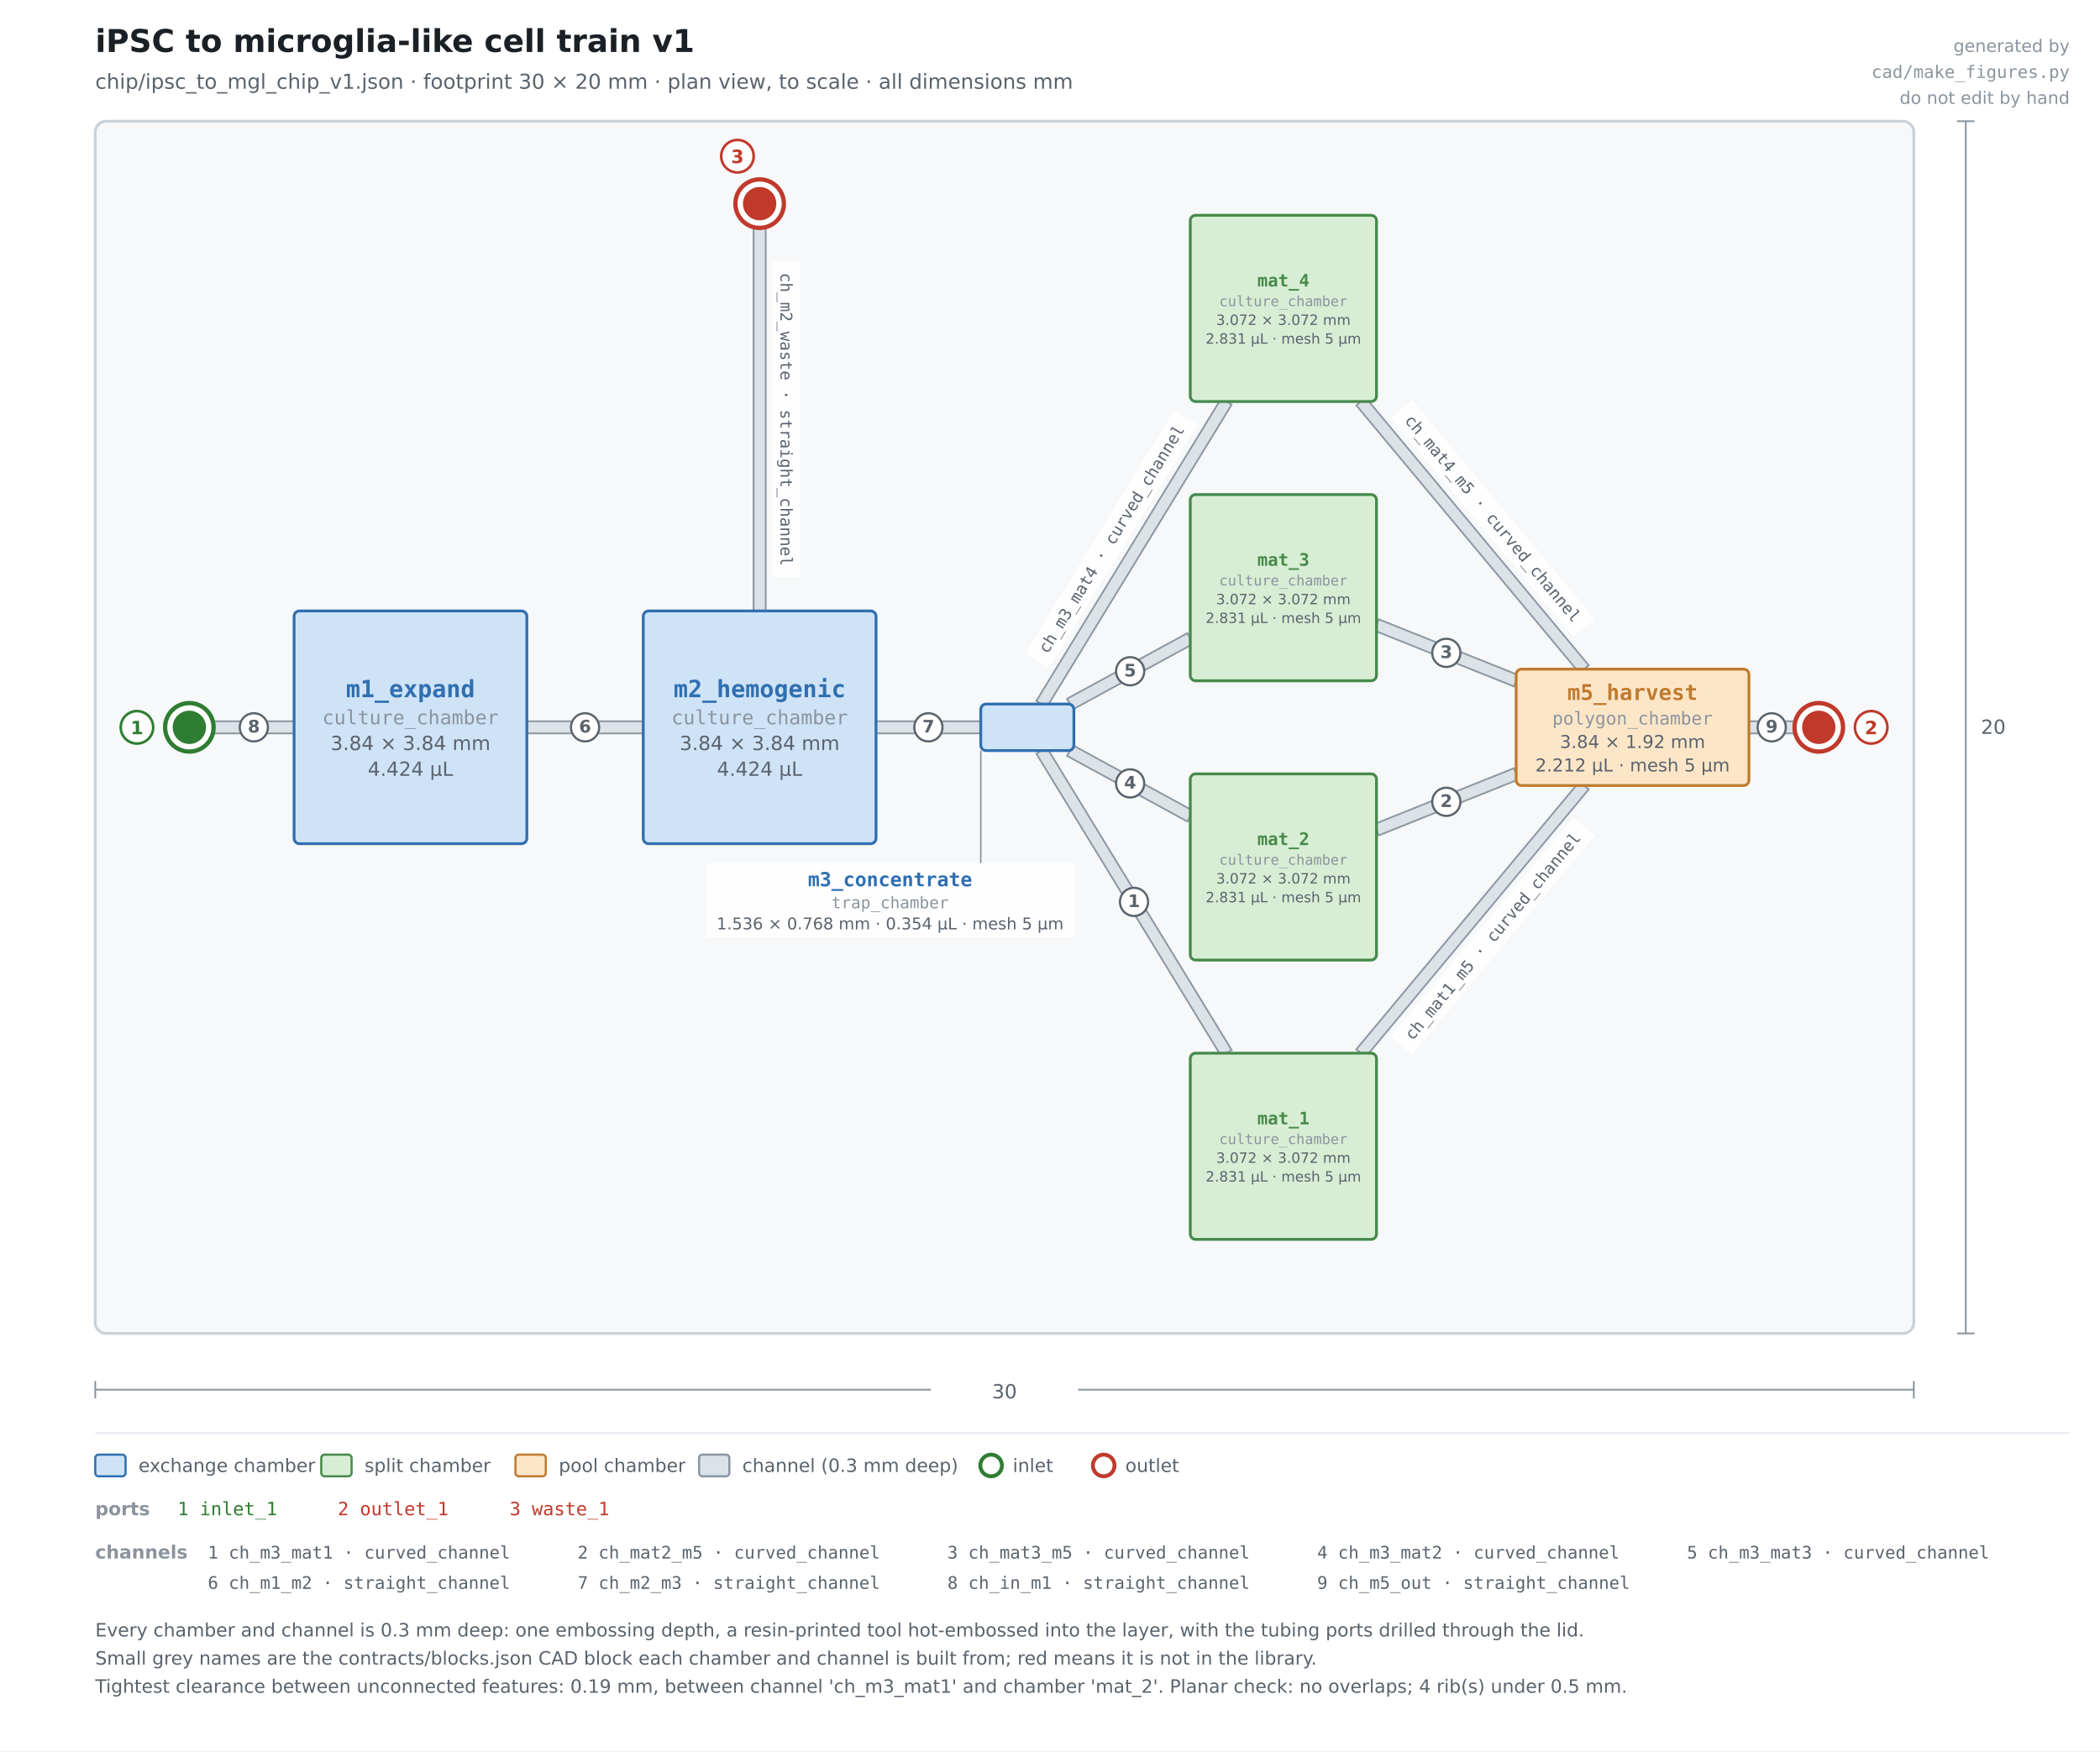
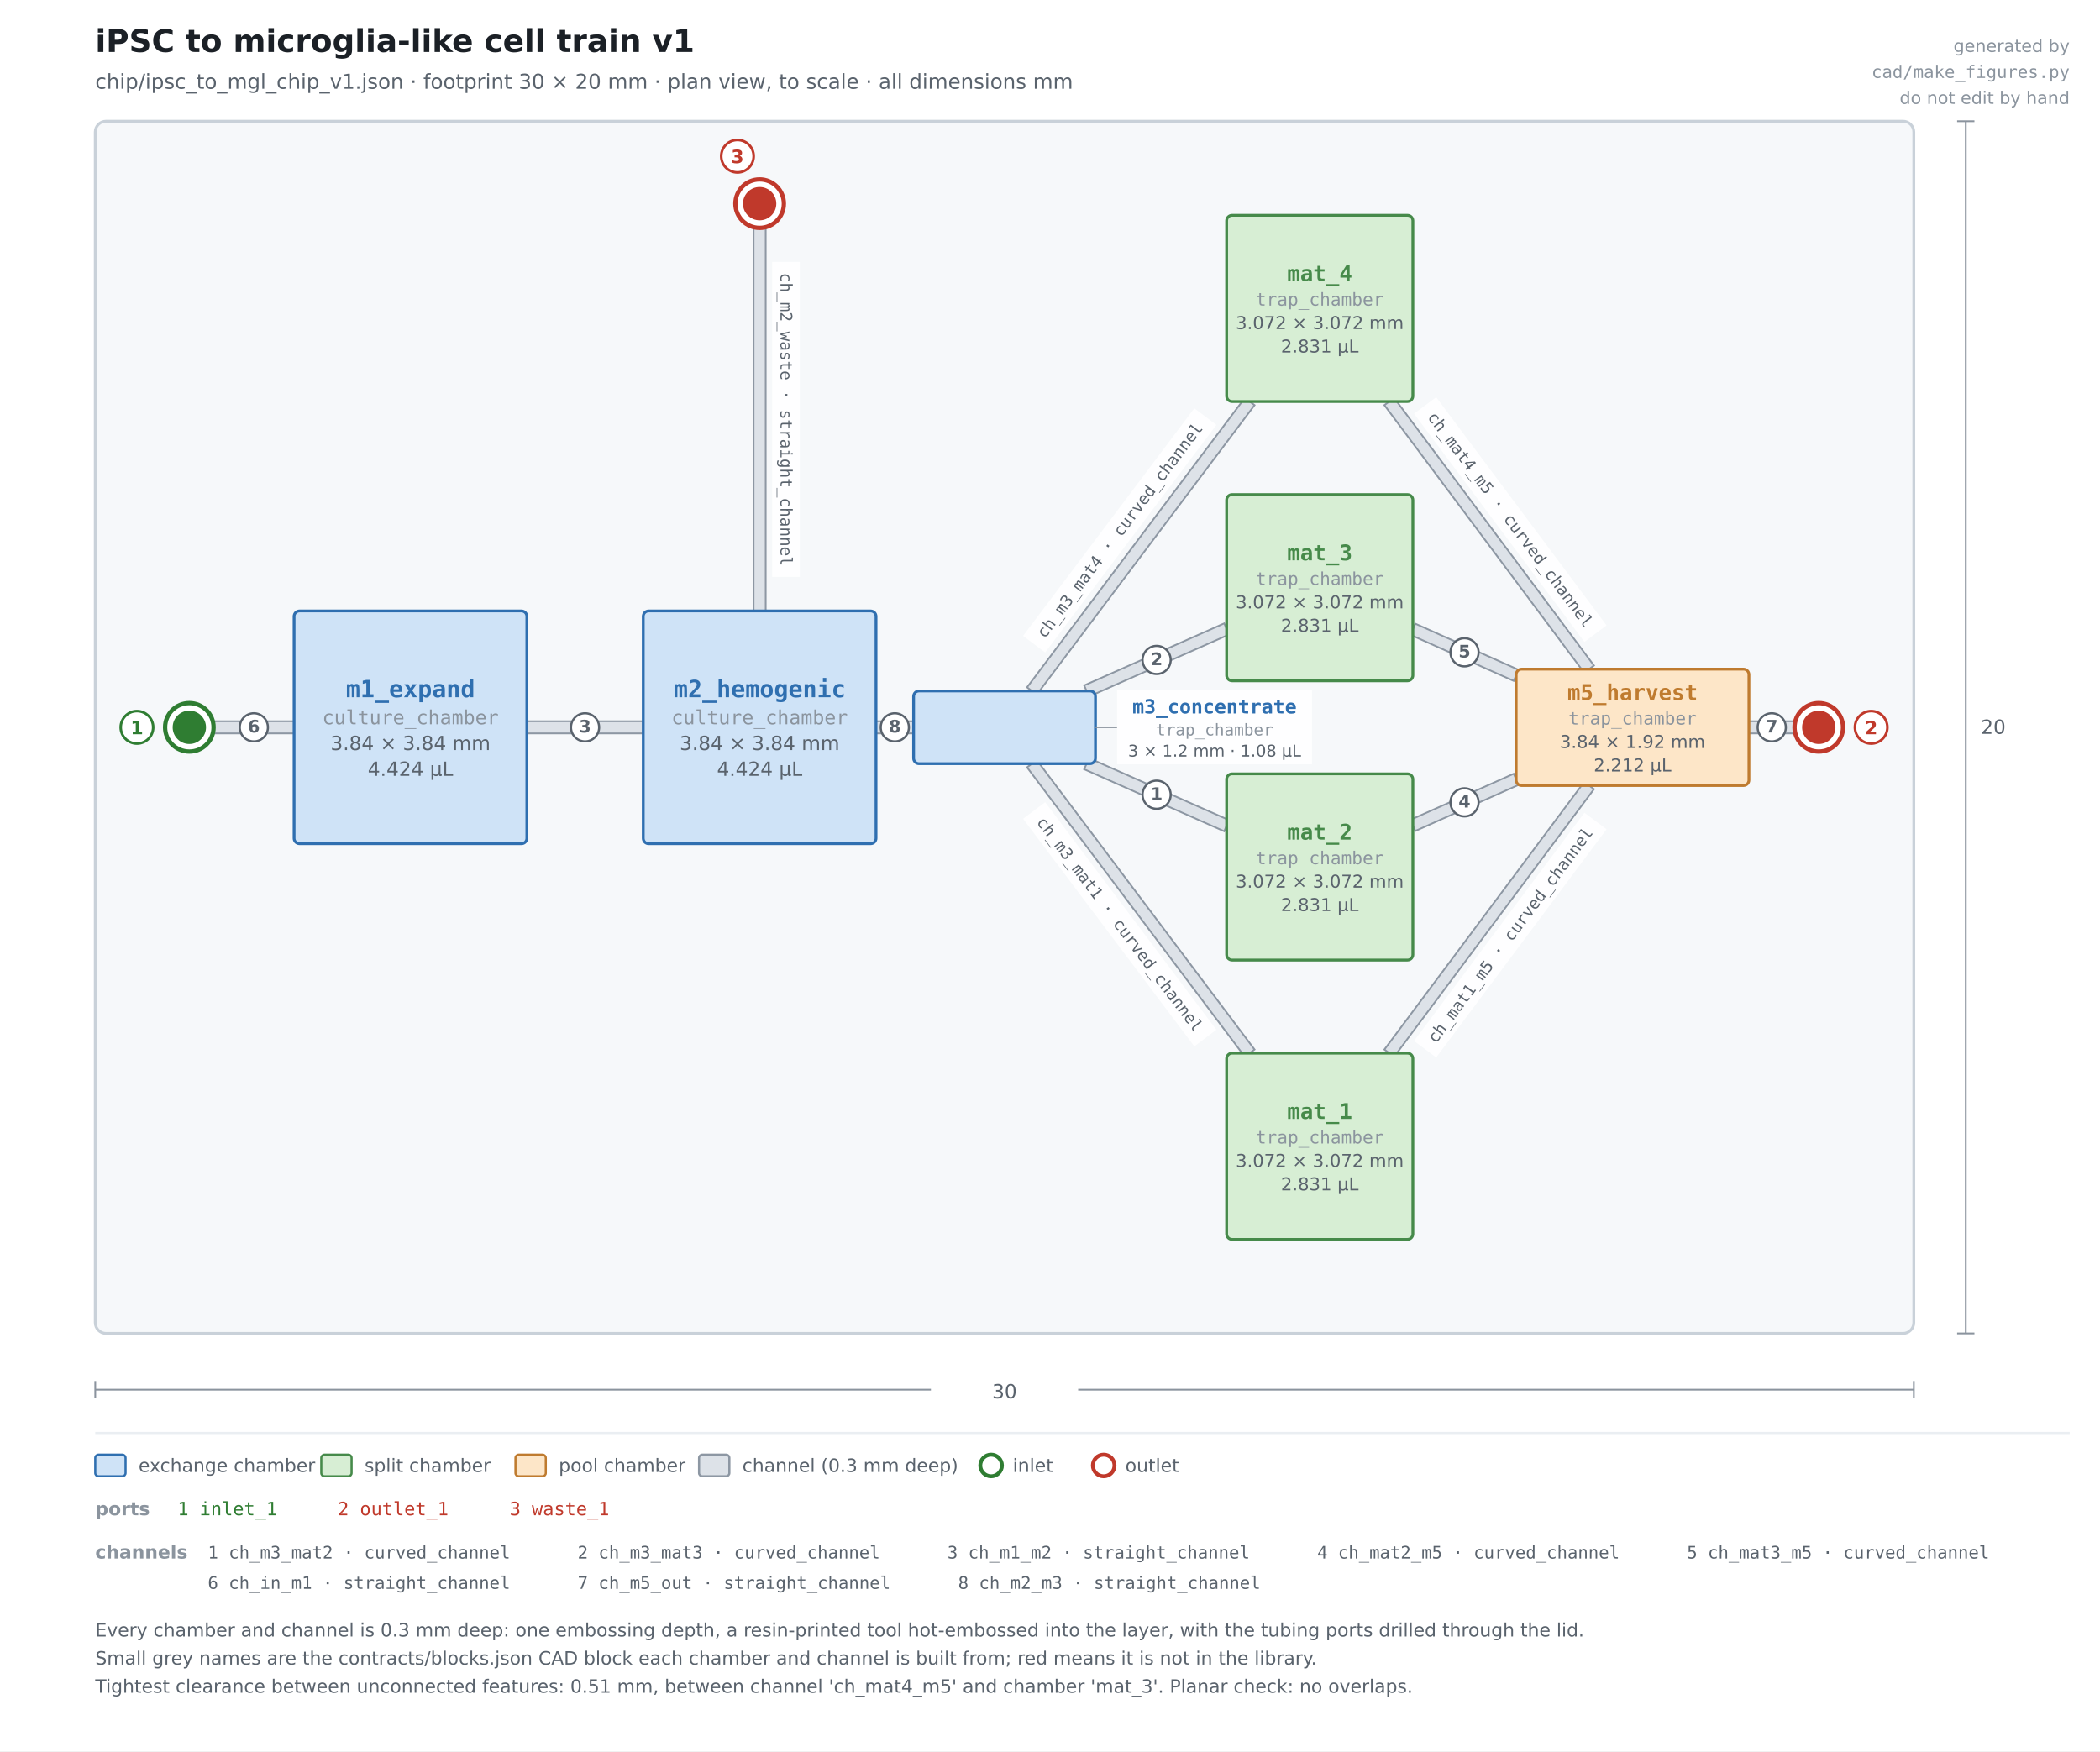
<svg xmlns="http://www.w3.org/2000/svg" width="970" height="809" viewBox="0 0 970 809" role="img" aria-label="ipsc_to_mgl_chip_v1: plan view">
  <rect width="970" height="809" fill="#ffffff" />
  <text x="44" y="24" font-family="DejaVu Sans, Helvetica, Arial, sans-serif" font-size="14.5" fill="#1b2026" text-anchor="start" font-weight="bold">iPSC to microglia-like cell train v1</text>
  <text x="44" y="41" font-family="DejaVu Sans, Helvetica, Arial, sans-serif" font-size="9.5" fill="#5a636d" text-anchor="start">chip/ipsc_to_mgl_chip_v1.json   ·   footprint 30 × 20 mm   ·   plan view, to scale   ·   all dimensions mm</text>
  <text x="956" y="24" font-family="DejaVu Sans, Helvetica, Arial, sans-serif" font-size="8" fill="#8b949e" text-anchor="end">generated by</text>
  <text x="956" y="36" font-family="ui-monospace, SFMono-Regular, Menlo, monospace" font-size="8" fill="#8b949e" text-anchor="end">cad/make_figures.py</text>
  <text x="956" y="48" font-family="DejaVu Sans, Helvetica, Arial, sans-serif" font-size="8" fill="#8b949e" text-anchor="end">do not edit by hand</text>
  <rect x="44" y="56" width="840" height="560" fill="#f6f8fa" stroke="#c9d1d9" stroke-width="1.3" rx="5" />
  <polygon points="98.66,333.2 135.84,333.2 135.84,338.8 98.66,338.8" fill="#dde2e8" stroke="#8d97a3" stroke-width="0.8" />
  <polygon points="243.36,333.2 297.12,333.2 297.12,338.8 243.36,338.8" fill="#dde2e8" stroke="#8d97a3" stroke-width="0.8" />
-   <polygon points="404.64,333.2 453.02,333.2 453.02,338.8 404.64,338.8" fill="#dde2e8" stroke="#8d97a3" stroke-width="0.8" />
-   <polygon points="483.49,345.29 568.91,485.07 564.13,487.99 478.71,348.21" fill="#dde2e8" stroke="#8d97a3" stroke-width="0.8" />
-   <polygon points="495.58,344.29 551.13,374.59 548.45,379.51 492.9,349.21" fill="#dde2e8" stroke="#8d97a3" stroke-width="0.8" />
-   <polygon points="492.9,322.79 548.45,292.49 551.13,297.41 495.58,327.71" fill="#dde2e8" stroke="#8d97a3" stroke-width="0.8" />
-   <polygon points="478.71,323.79 564.13,184.01 568.91,186.93 483.49,326.71" fill="#dde2e8" stroke="#8d97a3" stroke-width="0.8" />
-   <polygon points="626.49,484.74 729.53,361.09 733.83,364.67 630.79,488.32" fill="#dde2e8" stroke="#8d97a3" stroke-width="0.8" />
-   <polygon points="634.77,380.71 699.28,354.9 701.36,360.1 636.85,385.91" fill="#dde2e8" stroke="#8d97a3" stroke-width="0.8" />
-   <polygon points="636.85,286.09 701.36,311.9 699.28,317.1 634.77,291.29" fill="#dde2e8" stroke="#8d97a3" stroke-width="0.8" />
-   <polygon points="630.79,183.68 733.83,307.33 729.53,310.91 626.49,187.26" fill="#dde2e8" stroke="#8d97a3" stroke-width="0.8" />
+   <polygon points="404.64,333.2 422,333.2 422,338.8 404.64,338.8" fill="#dde2e8" stroke="#8d97a3" stroke-width="0.8" />
+   <polygon points="478.88,351.12 579.48,484.84 575.01,488.21 474.4,354.48" fill="#dde2e8" stroke="#8d97a3" stroke-width="0.8" />
+   <polygon points="503.05,350.24 567.73,378.9 565.46,384.02 500.78,355.36" fill="#dde2e8" stroke="#8d97a3" stroke-width="0.8" />
+   <polygon points="500.78,316.64 565.46,287.98 567.73,293.1 503.05,321.76" fill="#dde2e8" stroke="#8d97a3" stroke-width="0.8" />
+   <polygon points="474.4,317.52 575.01,183.79 579.48,187.16 478.88,320.88" fill="#dde2e8" stroke="#8d97a3" stroke-width="0.8" />
+   <polygon points="639.46,484.85 731.77,361.2 736.26,364.56 643.95,488.2" fill="#dde2e8" stroke="#8d97a3" stroke-width="0.8" />
+   <polygon points="651.47,378.75 699.18,357.45 701.46,362.56 653.75,383.87" fill="#dde2e8" stroke="#8d97a3" stroke-width="0.8" />
+   <polygon points="653.75,288.13 701.46,309.44 699.18,314.55 651.47,293.25" fill="#dde2e8" stroke="#8d97a3" stroke-width="0.8" />
+   <polygon points="643.95,183.8 736.26,307.44 731.77,310.8 639.46,187.15" fill="#dde2e8" stroke="#8d97a3" stroke-width="0.8" />
  <polygon points="807.84,333.2 828.9,333.2 828.9,338.8 807.84,338.8" fill="#dde2e8" stroke="#8d97a3" stroke-width="0.8" />
  <polygon points="348.08,282.24 348.08,105.28 353.68,105.28 353.68,282.24" fill="#dde2e8" stroke="#8d97a3" stroke-width="0.8" />
  <rect x="135.84" y="282.24" width="107.52" height="107.52" fill="#cfe3f7" stroke="#2f6fb0" stroke-width="1.3" rx="2.5" />
  <text x="189.6" y="322.1" font-family="ui-monospace, SFMono-Regular, Menlo, monospace" font-size="11" fill="#2f6fb0" text-anchor="middle" font-weight="bold">m1_expand</text>
  <text x="189.6" y="334.6" font-family="ui-monospace, SFMono-Regular, Menlo, monospace" font-size="9.02" fill="#8b949e" text-anchor="middle">culture_chamber</text>
  <text x="189.6" y="346.51" font-family="DejaVu Sans, Helvetica, Arial, sans-serif" font-size="9.02" fill="#5a636d" text-anchor="middle">3.84 × 3.84 mm</text>
  <text x="189.6" y="358.41" font-family="DejaVu Sans, Helvetica, Arial, sans-serif" font-size="9.02" fill="#5a636d" text-anchor="middle">4.424 µL</text>
  <rect x="297.12" y="282.24" width="107.52" height="107.52" fill="#cfe3f7" stroke="#2f6fb0" stroke-width="1.3" rx="2.5" />
  <text x="350.88" y="322.1" font-family="ui-monospace, SFMono-Regular, Menlo, monospace" font-size="11" fill="#2f6fb0" text-anchor="middle" font-weight="bold">m2_hemogenic</text>
  <text x="350.88" y="334.6" font-family="ui-monospace, SFMono-Regular, Menlo, monospace" font-size="9.02" fill="#8b949e" text-anchor="middle">culture_chamber</text>
  <text x="350.88" y="346.51" font-family="DejaVu Sans, Helvetica, Arial, sans-serif" font-size="9.02" fill="#5a636d" text-anchor="middle">3.84 × 3.84 mm</text>
  <text x="350.88" y="358.41" font-family="DejaVu Sans, Helvetica, Arial, sans-serif" font-size="9.02" fill="#5a636d" text-anchor="middle">4.424 µL</text>
-   <rect x="453.02" y="325.25" width="43.01" height="21.5" fill="#cfe3f7" stroke="#2f6fb0" stroke-width="1.3" rx="2.5" />
-   <rect x="549.79" y="486.53" width="86.02" height="86.02" fill="#d7eed4" stroke="#468a4a" stroke-width="1.3" rx="2.5" />
-   <text x="592.8" y="519.43" font-family="ui-monospace, SFMono-Regular, Menlo, monospace" font-size="8" fill="#468a4a" text-anchor="middle" font-weight="bold">mat_1</text>
-   <text x="592.8" y="528.52" font-family="ui-monospace, SFMono-Regular, Menlo, monospace" font-size="6.56" fill="#8b949e" text-anchor="middle">culture_chamber</text>
-   <text x="592.8" y="537.18" font-family="DejaVu Sans, Helvetica, Arial, sans-serif" font-size="6.56" fill="#5a636d" text-anchor="middle">3.072 × 3.072 mm</text>
-   <text x="592.8" y="545.84" font-family="DejaVu Sans, Helvetica, Arial, sans-serif" font-size="6.56" fill="#5a636d" text-anchor="middle">2.831 µL · mesh 5 µm</text>
-   <rect x="549.79" y="357.5" width="86.02" height="86.02" fill="#d7eed4" stroke="#468a4a" stroke-width="1.3" rx="2.5" />
-   <text x="592.8" y="390.4" font-family="ui-monospace, SFMono-Regular, Menlo, monospace" font-size="8" fill="#468a4a" text-anchor="middle" font-weight="bold">mat_2</text>
-   <text x="592.8" y="399.49" font-family="ui-monospace, SFMono-Regular, Menlo, monospace" font-size="6.56" fill="#8b949e" text-anchor="middle">culture_chamber</text>
-   <text x="592.8" y="408.15" font-family="DejaVu Sans, Helvetica, Arial, sans-serif" font-size="6.56" fill="#5a636d" text-anchor="middle">3.072 × 3.072 mm</text>
-   <text x="592.8" y="416.81" font-family="DejaVu Sans, Helvetica, Arial, sans-serif" font-size="6.56" fill="#5a636d" text-anchor="middle">2.831 µL · mesh 5 µm</text>
-   <rect x="549.79" y="228.48" width="86.02" height="86.02" fill="#d7eed4" stroke="#468a4a" stroke-width="1.3" rx="2.5" />
-   <text x="592.8" y="261.38" font-family="ui-monospace, SFMono-Regular, Menlo, monospace" font-size="8" fill="#468a4a" text-anchor="middle" font-weight="bold">mat_3</text>
-   <text x="592.8" y="270.47" font-family="ui-monospace, SFMono-Regular, Menlo, monospace" font-size="6.56" fill="#8b949e" text-anchor="middle">culture_chamber</text>
-   <text x="592.8" y="279.13" font-family="DejaVu Sans, Helvetica, Arial, sans-serif" font-size="6.56" fill="#5a636d" text-anchor="middle">3.072 × 3.072 mm</text>
-   <text x="592.8" y="287.79" font-family="DejaVu Sans, Helvetica, Arial, sans-serif" font-size="6.56" fill="#5a636d" text-anchor="middle">2.831 µL · mesh 5 µm</text>
-   <rect x="549.79" y="99.46" width="86.02" height="86.02" fill="#d7eed4" stroke="#468a4a" stroke-width="1.3" rx="2.5" />
-   <text x="592.8" y="132.36" font-family="ui-monospace, SFMono-Regular, Menlo, monospace" font-size="8" fill="#468a4a" text-anchor="middle" font-weight="bold">mat_4</text>
-   <text x="592.8" y="141.45" font-family="ui-monospace, SFMono-Regular, Menlo, monospace" font-size="6.56" fill="#8b949e" text-anchor="middle">culture_chamber</text>
-   <text x="592.8" y="150.11" font-family="DejaVu Sans, Helvetica, Arial, sans-serif" font-size="6.56" fill="#5a636d" text-anchor="middle">3.072 × 3.072 mm</text>
-   <text x="592.8" y="158.76" font-family="DejaVu Sans, Helvetica, Arial, sans-serif" font-size="6.56" fill="#5a636d" text-anchor="middle">2.831 µL · mesh 5 µm</text>
+   <rect x="422" y="319.2" width="84" height="33.6" fill="#cfe3f7" stroke="#2f6fb0" stroke-width="1.3" rx="2.5" />
+   <rect x="566.59" y="486.53" width="86.02" height="86.02" fill="#d7eed4" stroke="#468a4a" stroke-width="1.3" rx="2.5" />
+   <text x="609.6" y="516.9" font-family="ui-monospace, SFMono-Regular, Menlo, monospace" font-size="10" fill="#468a4a" text-anchor="middle" font-weight="bold">mat_1</text>
+   <text x="609.6" y="528.26" font-family="ui-monospace, SFMono-Regular, Menlo, monospace" font-size="8.2" fill="#8b949e" text-anchor="middle">trap_chamber</text>
+   <text x="609.6" y="539.09" font-family="DejaVu Sans, Helvetica, Arial, sans-serif" font-size="8.2" fill="#5a636d" text-anchor="middle">3.072 × 3.072 mm</text>
+   <text x="609.6" y="549.91" font-family="DejaVu Sans, Helvetica, Arial, sans-serif" font-size="8.2" fill="#5a636d" text-anchor="middle">2.831 µL</text>
+   <rect x="566.59" y="357.5" width="86.02" height="86.02" fill="#d7eed4" stroke="#468a4a" stroke-width="1.3" rx="2.5" />
+   <text x="609.6" y="387.88" font-family="ui-monospace, SFMono-Regular, Menlo, monospace" font-size="10" fill="#468a4a" text-anchor="middle" font-weight="bold">mat_2</text>
+   <text x="609.6" y="399.24" font-family="ui-monospace, SFMono-Regular, Menlo, monospace" font-size="8.2" fill="#8b949e" text-anchor="middle">trap_chamber</text>
+   <text x="609.6" y="410.06" font-family="DejaVu Sans, Helvetica, Arial, sans-serif" font-size="8.2" fill="#5a636d" text-anchor="middle">3.072 × 3.072 mm</text>
+   <text x="609.6" y="420.89" font-family="DejaVu Sans, Helvetica, Arial, sans-serif" font-size="8.2" fill="#5a636d" text-anchor="middle">2.831 µL</text>
+   <rect x="566.59" y="228.48" width="86.02" height="86.02" fill="#d7eed4" stroke="#468a4a" stroke-width="1.3" rx="2.5" />
+   <text x="609.6" y="258.85" font-family="ui-monospace, SFMono-Regular, Menlo, monospace" font-size="10" fill="#468a4a" text-anchor="middle" font-weight="bold">mat_3</text>
+   <text x="609.6" y="270.22" font-family="ui-monospace, SFMono-Regular, Menlo, monospace" font-size="8.2" fill="#8b949e" text-anchor="middle">trap_chamber</text>
+   <text x="609.6" y="281.04" font-family="DejaVu Sans, Helvetica, Arial, sans-serif" font-size="8.2" fill="#5a636d" text-anchor="middle">3.072 × 3.072 mm</text>
+   <text x="609.6" y="291.86" font-family="DejaVu Sans, Helvetica, Arial, sans-serif" font-size="8.2" fill="#5a636d" text-anchor="middle">2.831 µL</text>
+   <rect x="566.59" y="99.46" width="86.02" height="86.02" fill="#d7eed4" stroke="#468a4a" stroke-width="1.3" rx="2.5" />
+   <text x="609.6" y="129.83" font-family="ui-monospace, SFMono-Regular, Menlo, monospace" font-size="10" fill="#468a4a" text-anchor="middle" font-weight="bold">mat_4</text>
+   <text x="609.6" y="141.19" font-family="ui-monospace, SFMono-Regular, Menlo, monospace" font-size="8.2" fill="#8b949e" text-anchor="middle">trap_chamber</text>
+   <text x="609.6" y="152.02" font-family="DejaVu Sans, Helvetica, Arial, sans-serif" font-size="8.2" fill="#5a636d" text-anchor="middle">3.072 × 3.072 mm</text>
+   <text x="609.6" y="162.84" font-family="DejaVu Sans, Helvetica, Arial, sans-serif" font-size="8.2" fill="#5a636d" text-anchor="middle">2.831 µL</text>
  <rect x="700.32" y="309.12" width="107.52" height="53.76" fill="#fde6c8" stroke="#bf7b2f" stroke-width="1.3" rx="2.5" />
  <text x="754.08" y="323.36" font-family="ui-monospace, SFMono-Regular, Menlo, monospace" font-size="10" fill="#bf7b2f" text-anchor="middle" font-weight="bold">m5_harvest</text>
-   <text x="754.08" y="334.73" font-family="ui-monospace, SFMono-Regular, Menlo, monospace" font-size="8.2" fill="#8b949e" text-anchor="middle">polygon_chamber</text>
+   <text x="754.08" y="334.73" font-family="ui-monospace, SFMono-Regular, Menlo, monospace" font-size="8.2" fill="#8b949e" text-anchor="middle">trap_chamber</text>
  <text x="754.08" y="345.55" font-family="DejaVu Sans, Helvetica, Arial, sans-serif" font-size="8.2" fill="#5a636d" text-anchor="middle">3.84 × 1.92 mm</text>
-   <text x="754.08" y="356.38" font-family="DejaVu Sans, Helvetica, Arial, sans-serif" font-size="8.2" fill="#5a636d" text-anchor="middle">2.212 µL · mesh 5 µm</text>
-   <line x1="453.02" y1="398.75" x2="453.02" y2="346.75" stroke="#8b949e" stroke-width="0.7" />
-   <rect x="326.23" y="398.75" width="169.8" height="34.2" fill="#ffffff" stroke="none" opacity="0.92" />
-   <text x="411.13" y="409.43" font-family="ui-monospace, SFMono-Regular, Menlo, monospace" font-size="9" fill="#2f6fb0" text-anchor="middle" font-weight="bold">m3_concentrate</text>
-   <text x="411.13" y="419.6" font-family="ui-monospace, SFMono-Regular, Menlo, monospace" font-size="7.5" fill="#8b949e" text-anchor="middle">trap_chamber</text>
-   <text x="411.13" y="429.35" font-family="DejaVu Sans, Helvetica, Arial, sans-serif" font-size="7.5" fill="#5a636d" text-anchor="middle">1.536 × 0.768 mm · 0.354 µL · mesh 5 µm</text>
+   <text x="754.08" y="356.38" font-family="DejaVu Sans, Helvetica, Arial, sans-serif" font-size="8.2" fill="#5a636d" text-anchor="middle">2.212 µL</text>
+   <line x1="516" y1="336" x2="506" y2="336" stroke="#8b949e" stroke-width="0.7" />
+   <rect x="516" y="318.9" width="90" height="34.2" fill="#ffffff" stroke="none" opacity="0.92" />
+   <text x="561" y="329.58" font-family="ui-monospace, SFMono-Regular, Menlo, monospace" font-size="9" fill="#2f6fb0" text-anchor="middle" font-weight="bold">m3_concentrate</text>
+   <text x="561" y="339.75" font-family="ui-monospace, SFMono-Regular, Menlo, monospace" font-size="7.5" fill="#8b949e" text-anchor="middle">trap_chamber</text>
+   <text x="561" y="349.5" font-family="DejaVu Sans, Helvetica, Arial, sans-serif" font-size="7.5" fill="#5a636d" text-anchor="middle">3 × 1.2 mm · 1.08 µL</text>
  <polygon points="369.43,121.01 369.43,266.51 356.68,266.51 356.68,121.01" fill="#ffffff" stroke="none" opacity="0.92" />
  <text x="363.06" y="196.31" font-family="ui-monospace, SFMono-Regular, Menlo, monospace" font-size="7.5" fill="#5a636d" text-anchor="middle" transform="rotate(90 363.06 193.76)">ch_m2_waste · straight_channel</text>
-   <polygon points="473.68,301.81 542.28,189.56 553.16,196.21 484.56,308.46" fill="#ffffff" stroke="none" opacity="0.92" />
-   <text x="513.42" y="251.56" font-family="ui-monospace, SFMono-Regular, Menlo, monospace" font-size="7.5" fill="#5a636d" text-anchor="middle" transform="rotate(-58.57 513.42 249.01)">ch_m3_mat4 · curved_channel</text>
-   <polygon points="652.3,184.89 736.52,285.95 726.72,294.11 642.51,193.05" fill="#ffffff" stroke="none" opacity="0.92" />
-   <text x="689.51" y="242.05" font-family="ui-monospace, SFMono-Regular, Menlo, monospace" font-size="7.5" fill="#5a636d" text-anchor="middle" transform="rotate(50.19 689.51 239.5)">ch_mat4_m5 · curved_channel</text>
-   <polygon points="642.51,478.95 726.72,377.89 736.52,386.05 652.3,487.11" fill="#ffffff" stroke="none" opacity="0.92" />
-   <text x="689.51" y="435.05" font-family="ui-monospace, SFMono-Regular, Menlo, monospace" font-size="7.5" fill="#5a636d" text-anchor="middle" transform="rotate(-50.19 689.51 432.5)">ch_mat1_m5 · curved_channel</text>
+   <polygon points="472.58,293.75 551.66,188.62 561.85,196.29 482.76,301.41" fill="#ffffff" stroke="none" opacity="0.92" />
+   <text x="517.21" y="247.57" font-family="ui-monospace, SFMono-Regular, Menlo, monospace" font-size="7.5" fill="#5a636d" text-anchor="middle" transform="rotate(-53.05 517.21 245.02)">ch_m3_mat4 · curved_channel</text>
+   <polygon points="482.76,370.59 561.85,475.71 551.66,483.38 472.58,378.25" fill="#ffffff" stroke="none" opacity="0.92" />
+   <text x="517.21" y="429.53" font-family="ui-monospace, SFMono-Regular, Menlo, monospace" font-size="7.5" fill="#5a636d" text-anchor="middle" transform="rotate(53.05 517.21 426.98)">ch_m3_mat1 · curved_channel</text>
+   <polygon points="663.38,183.49 742.07,288.91 731.86,296.53 653.16,191.12" fill="#ffffff" stroke="none" opacity="0.92" />
+   <text x="697.62" y="242.56" font-family="ui-monospace, SFMono-Regular, Menlo, monospace" font-size="7.5" fill="#5a636d" text-anchor="middle" transform="rotate(53.26 697.62 240.01)">ch_mat4_m5 · curved_channel</text>
+   <polygon points="653.16,480.88 731.86,375.47 742.07,383.09 663.38,488.51" fill="#ffffff" stroke="none" opacity="0.92" />
+   <text x="697.62" y="434.54" font-family="ui-monospace, SFMono-Regular, Menlo, monospace" font-size="7.5" fill="#5a636d" text-anchor="middle" transform="rotate(-53.26 697.62 431.99)">ch_mat1_m5 · curved_channel</text>
  <circle cx="87.46" cy="336" r="11.2" fill="#ffffff" stroke="#2f7d32" stroke-width="2" />
  <circle cx="87.46" cy="336" r="7.7" fill="#2f7d32" stroke="none" />
  <circle cx="63.26" cy="336" r="7.5" fill="#ffffff" stroke="#2f7d32" stroke-width="1.2" />
  <text x="63.26" y="339.2" font-family="DejaVu Sans, Helvetica, Arial, sans-serif" font-size="8.5" fill="#2f7d32" text-anchor="middle" font-weight="bold">1</text>
  <circle cx="840.1" cy="336" r="11.2" fill="#ffffff" stroke="#c0392b" stroke-width="2" />
  <circle cx="840.1" cy="336" r="7.7" fill="#c0392b" stroke="none" />
  <circle cx="864.3" cy="336" r="7.5" fill="#ffffff" stroke="#c0392b" stroke-width="1.2" />
  <text x="864.3" y="339.2" font-family="DejaVu Sans, Helvetica, Arial, sans-serif" font-size="8.5" fill="#c0392b" text-anchor="middle" font-weight="bold">2</text>
  <circle cx="350.88" cy="94.08" r="11.2" fill="#ffffff" stroke="#c0392b" stroke-width="2" />
  <circle cx="350.88" cy="94.08" r="7.7" fill="#c0392b" stroke="none" />
  <circle cx="340.63" cy="72.16" r="7.5" fill="#ffffff" stroke="#c0392b" stroke-width="1.2" />
  <text x="340.63" y="75.36" font-family="DejaVu Sans, Helvetica, Arial, sans-serif" font-size="8.5" fill="#c0392b" text-anchor="middle" font-weight="bold">3</text>
-   <circle cx="523.81" cy="416.64" r="6.5" fill="#ffffff" stroke="#5a636d" stroke-width="1" />
-   <text x="523.81" y="419.04" font-family="DejaVu Sans, Helvetica, Arial, sans-serif" font-size="8" fill="#5a636d" text-anchor="middle" font-weight="bold">1</text>
-   <circle cx="668.06" cy="370.41" r="6.5" fill="#ffffff" stroke="#5a636d" stroke-width="1" />
-   <text x="668.06" y="372.81" font-family="DejaVu Sans, Helvetica, Arial, sans-serif" font-size="8" fill="#5a636d" text-anchor="middle" font-weight="bold">2</text>
-   <circle cx="668.06" cy="301.59" r="6.5" fill="#ffffff" stroke="#5a636d" stroke-width="1" />
-   <text x="668.06" y="303.99" font-family="DejaVu Sans, Helvetica, Arial, sans-serif" font-size="8" fill="#5a636d" text-anchor="middle" font-weight="bold">3</text>
-   <circle cx="522.02" cy="361.9" r="6.5" fill="#ffffff" stroke="#5a636d" stroke-width="1" />
-   <text x="522.02" y="364.3" font-family="DejaVu Sans, Helvetica, Arial, sans-serif" font-size="8" fill="#5a636d" text-anchor="middle" font-weight="bold">4</text>
-   <circle cx="522.02" cy="310.1" r="6.5" fill="#ffffff" stroke="#5a636d" stroke-width="1" />
-   <text x="522.02" y="312.5" font-family="DejaVu Sans, Helvetica, Arial, sans-serif" font-size="8" fill="#5a636d" text-anchor="middle" font-weight="bold">5</text>
+   <circle cx="534.25" cy="367.13" r="6.5" fill="#ffffff" stroke="#5a636d" stroke-width="1" />
+   <text x="534.25" y="369.53" font-family="DejaVu Sans, Helvetica, Arial, sans-serif" font-size="8" fill="#5a636d" text-anchor="middle" font-weight="bold">1</text>
+   <circle cx="534.25" cy="304.87" r="6.5" fill="#ffffff" stroke="#5a636d" stroke-width="1" />
+   <text x="534.25" y="307.27" font-family="DejaVu Sans, Helvetica, Arial, sans-serif" font-size="8" fill="#5a636d" text-anchor="middle" font-weight="bold">2</text>
  <circle cx="270.24" cy="336" r="6.5" fill="#ffffff" stroke="#5a636d" stroke-width="1" />
-   <text x="270.24" y="338.4" font-family="DejaVu Sans, Helvetica, Arial, sans-serif" font-size="8" fill="#5a636d" text-anchor="middle" font-weight="bold">6</text>
-   <circle cx="428.83" cy="336" r="6.5" fill="#ffffff" stroke="#5a636d" stroke-width="1" />
-   <text x="428.83" y="338.4" font-family="DejaVu Sans, Helvetica, Arial, sans-serif" font-size="8" fill="#5a636d" text-anchor="middle" font-weight="bold">7</text>
+   <text x="270.24" y="338.4" font-family="DejaVu Sans, Helvetica, Arial, sans-serif" font-size="8" fill="#5a636d" text-anchor="middle" font-weight="bold">3</text>
+   <circle cx="676.46" cy="370.66" r="6.5" fill="#ffffff" stroke="#5a636d" stroke-width="1" />
+   <text x="676.46" y="373.06" font-family="DejaVu Sans, Helvetica, Arial, sans-serif" font-size="8" fill="#5a636d" text-anchor="middle" font-weight="bold">4</text>
+   <circle cx="676.46" cy="301.34" r="6.5" fill="#ffffff" stroke="#5a636d" stroke-width="1" />
+   <text x="676.46" y="303.74" font-family="DejaVu Sans, Helvetica, Arial, sans-serif" font-size="8" fill="#5a636d" text-anchor="middle" font-weight="bold">5</text>
  <circle cx="117.25" cy="336" r="6.5" fill="#ffffff" stroke="#5a636d" stroke-width="1" />
-   <text x="117.25" y="338.4" font-family="DejaVu Sans, Helvetica, Arial, sans-serif" font-size="8" fill="#5a636d" text-anchor="middle" font-weight="bold">8</text>
+   <text x="117.25" y="338.4" font-family="DejaVu Sans, Helvetica, Arial, sans-serif" font-size="8" fill="#5a636d" text-anchor="middle" font-weight="bold">6</text>
  <circle cx="818.37" cy="336" r="6.5" fill="#ffffff" stroke="#5a636d" stroke-width="1" />
-   <text x="818.37" y="338.4" font-family="DejaVu Sans, Helvetica, Arial, sans-serif" font-size="8" fill="#5a636d" text-anchor="middle" font-weight="bold">9</text>
+   <text x="818.37" y="338.4" font-family="DejaVu Sans, Helvetica, Arial, sans-serif" font-size="8" fill="#5a636d" text-anchor="middle" font-weight="bold">7</text>
+   <circle cx="413.32" cy="336" r="6.5" fill="#ffffff" stroke="#5a636d" stroke-width="1" />
+   <text x="413.32" y="338.4" font-family="DejaVu Sans, Helvetica, Arial, sans-serif" font-size="8" fill="#5a636d" text-anchor="middle" font-weight="bold">8</text>
  <line x1="44" y1="642" x2="884" y2="642" stroke="#8b949e" stroke-width="0.8" />
  <line x1="44" y1="638" x2="44" y2="646" stroke="#8b949e" stroke-width="0.8" />
  <line x1="884" y1="638" x2="884" y2="646" stroke="#8b949e" stroke-width="0.8" />
  <rect x="430" y="635" width="68" height="14" fill="#ffffff" stroke="none" />
  <text x="464" y="646" font-family="DejaVu Sans, Helvetica, Arial, sans-serif" font-size="9" fill="#5a636d" text-anchor="middle">30</text>
  <line x1="908" y1="56" x2="908" y2="616" stroke="#8b949e" stroke-width="0.8" />
  <line x1="904" y1="56" x2="912" y2="56" stroke="#8b949e" stroke-width="0.8" />
  <line x1="904" y1="616" x2="912" y2="616" stroke="#8b949e" stroke-width="0.8" />
  <text x="915" y="339" font-family="DejaVu Sans, Helvetica, Arial, sans-serif" font-size="9" fill="#5a636d" text-anchor="start">20</text>
  <line x1="44" y1="662" x2="956" y2="662" stroke="#eaeef2" stroke-width="1" />
  <rect x="44" y="672" width="14" height="10" fill="#cfe3f7" stroke="#2f6fb0" stroke-width="1" rx="1.5" />
  <text x="64" y="680" font-family="DejaVu Sans, Helvetica, Arial, sans-serif" font-size="8.5" fill="#5a636d" text-anchor="start">exchange chamber</text>
  <rect x="148.4" y="672" width="14" height="10" fill="#d7eed4" stroke="#468a4a" stroke-width="1" rx="1.5" />
  <text x="168.4" y="680" font-family="DejaVu Sans, Helvetica, Arial, sans-serif" font-size="8.5" fill="#5a636d" text-anchor="start">split chamber</text>
  <rect x="238.1" y="672" width="14" height="10" fill="#fde6c8" stroke="#bf7b2f" stroke-width="1" rx="1.5" />
  <text x="258.1" y="680" font-family="DejaVu Sans, Helvetica, Arial, sans-serif" font-size="8.5" fill="#5a636d" text-anchor="start">pool chamber</text>
  <rect x="322.9" y="672" width="14" height="10" fill="#dde2e8" stroke="#8d97a3" stroke-width="1" rx="1.5" />
  <text x="342.9" y="680" font-family="DejaVu Sans, Helvetica, Arial, sans-serif" font-size="8.5" fill="#5a636d" text-anchor="start">channel (0.3 mm deep)</text>
  <circle cx="457.8" cy="677" r="5" fill="#ffffff" stroke="#2f7d32" stroke-width="1.8" />
  <text x="467.8" y="680" font-family="DejaVu Sans, Helvetica, Arial, sans-serif" font-size="8.5" fill="#5a636d" text-anchor="start">inlet</text>
  <circle cx="509.8" cy="677" r="5" fill="#ffffff" stroke="#c0392b" stroke-width="1.8" />
  <text x="519.8" y="680" font-family="DejaVu Sans, Helvetica, Arial, sans-serif" font-size="8.5" fill="#5a636d" text-anchor="start">outlet</text>
  <text x="44" y="700" font-family="DejaVu Sans, Helvetica, Arial, sans-serif" font-size="8.5" fill="#8b949e" text-anchor="start" font-weight="bold">ports</text>
  <text x="82" y="700" font-family="ui-monospace, SFMono-Regular, Menlo, monospace" font-size="8.5" fill="#2f7d32" text-anchor="start">1  inlet_1</text>
  <text x="156" y="700" font-family="ui-monospace, SFMono-Regular, Menlo, monospace" font-size="8.5" fill="#c0392b" text-anchor="start">2  outlet_1</text>
  <text x="235.4" y="700" font-family="ui-monospace, SFMono-Regular, Menlo, monospace" font-size="8.5" fill="#c0392b" text-anchor="start">3  waste_1</text>
  <text x="44" y="720" font-family="DejaVu Sans, Helvetica, Arial, sans-serif" font-size="8.5" fill="#8b949e" text-anchor="start" font-weight="bold">channels</text>
-   <text x="96" y="720" font-family="ui-monospace, SFMono-Regular, Menlo, monospace" font-size="8" fill="#5a636d" text-anchor="start">1  ch_m3_mat1 · curved_channel</text>
-   <text x="266.8" y="720" font-family="ui-monospace, SFMono-Regular, Menlo, monospace" font-size="8" fill="#5a636d" text-anchor="start">2  ch_mat2_m5 · curved_channel</text>
-   <text x="437.6" y="720" font-family="ui-monospace, SFMono-Regular, Menlo, monospace" font-size="8" fill="#5a636d" text-anchor="start">3  ch_mat3_m5 · curved_channel</text>
-   <text x="608.4" y="720" font-family="ui-monospace, SFMono-Regular, Menlo, monospace" font-size="8" fill="#5a636d" text-anchor="start">4  ch_m3_mat2 · curved_channel</text>
-   <text x="779.2" y="720" font-family="ui-monospace, SFMono-Regular, Menlo, monospace" font-size="8" fill="#5a636d" text-anchor="start">5  ch_m3_mat3 · curved_channel</text>
-   <text x="96" y="734" font-family="ui-monospace, SFMono-Regular, Menlo, monospace" font-size="8" fill="#5a636d" text-anchor="start">6  ch_m1_m2 · straight_channel</text>
-   <text x="266.8" y="734" font-family="ui-monospace, SFMono-Regular, Menlo, monospace" font-size="8" fill="#5a636d" text-anchor="start">7  ch_m2_m3 · straight_channel</text>
-   <text x="437.6" y="734" font-family="ui-monospace, SFMono-Regular, Menlo, monospace" font-size="8" fill="#5a636d" text-anchor="start">8  ch_in_m1 · straight_channel</text>
-   <text x="608.4" y="734" font-family="ui-monospace, SFMono-Regular, Menlo, monospace" font-size="8" fill="#5a636d" text-anchor="start">9  ch_m5_out · straight_channel</text>
+   <text x="96" y="720" font-family="ui-monospace, SFMono-Regular, Menlo, monospace" font-size="8" fill="#5a636d" text-anchor="start">1  ch_m3_mat2 · curved_channel</text>
+   <text x="266.8" y="720" font-family="ui-monospace, SFMono-Regular, Menlo, monospace" font-size="8" fill="#5a636d" text-anchor="start">2  ch_m3_mat3 · curved_channel</text>
+   <text x="437.6" y="720" font-family="ui-monospace, SFMono-Regular, Menlo, monospace" font-size="8" fill="#5a636d" text-anchor="start">3  ch_m1_m2 · straight_channel</text>
+   <text x="608.4" y="720" font-family="ui-monospace, SFMono-Regular, Menlo, monospace" font-size="8" fill="#5a636d" text-anchor="start">4  ch_mat2_m5 · curved_channel</text>
+   <text x="779.2" y="720" font-family="ui-monospace, SFMono-Regular, Menlo, monospace" font-size="8" fill="#5a636d" text-anchor="start">5  ch_mat3_m5 · curved_channel</text>
+   <text x="96" y="734" font-family="ui-monospace, SFMono-Regular, Menlo, monospace" font-size="8" fill="#5a636d" text-anchor="start">6  ch_in_m1 · straight_channel</text>
+   <text x="266.8" y="734" font-family="ui-monospace, SFMono-Regular, Menlo, monospace" font-size="8" fill="#5a636d" text-anchor="start">7  ch_m5_out · straight_channel</text>
+   <text x="442.56" y="734" font-family="ui-monospace, SFMono-Regular, Menlo, monospace" font-size="8" fill="#5a636d" text-anchor="start">8  ch_m2_m3 · straight_channel</text>
  <text x="44" y="756" font-family="DejaVu Sans, Helvetica, Arial, sans-serif" font-size="8.5" fill="#5a636d" text-anchor="start">Every chamber and channel is 0.3 mm deep: one embossing depth, a resin-printed tool hot-embossed into the layer, with the tubing ports drilled through the lid.</text>
  <text x="44" y="769" font-family="DejaVu Sans, Helvetica, Arial, sans-serif" font-size="8.5" fill="#5a636d" text-anchor="start">Small grey names are the contracts/blocks.json CAD block each chamber and channel is built from; red means it is not in the library.</text>
-   <text x="44" y="782" font-family="DejaVu Sans, Helvetica, Arial, sans-serif" font-size="8.5" fill="#5a636d" text-anchor="start">Tightest clearance between unconnected features: 0.19 mm, between channel 'ch_m3_mat1' and chamber 'mat_2'. Planar check: no overlaps; 4 rib(s) under 0.5 mm.</text>
+   <text x="44" y="782" font-family="DejaVu Sans, Helvetica, Arial, sans-serif" font-size="8.5" fill="#5a636d" text-anchor="start">Tightest clearance between unconnected features: 0.51 mm, between channel 'ch_mat4_m5' and chamber 'mat_3'. Planar check: no overlaps.</text>
</svg>
